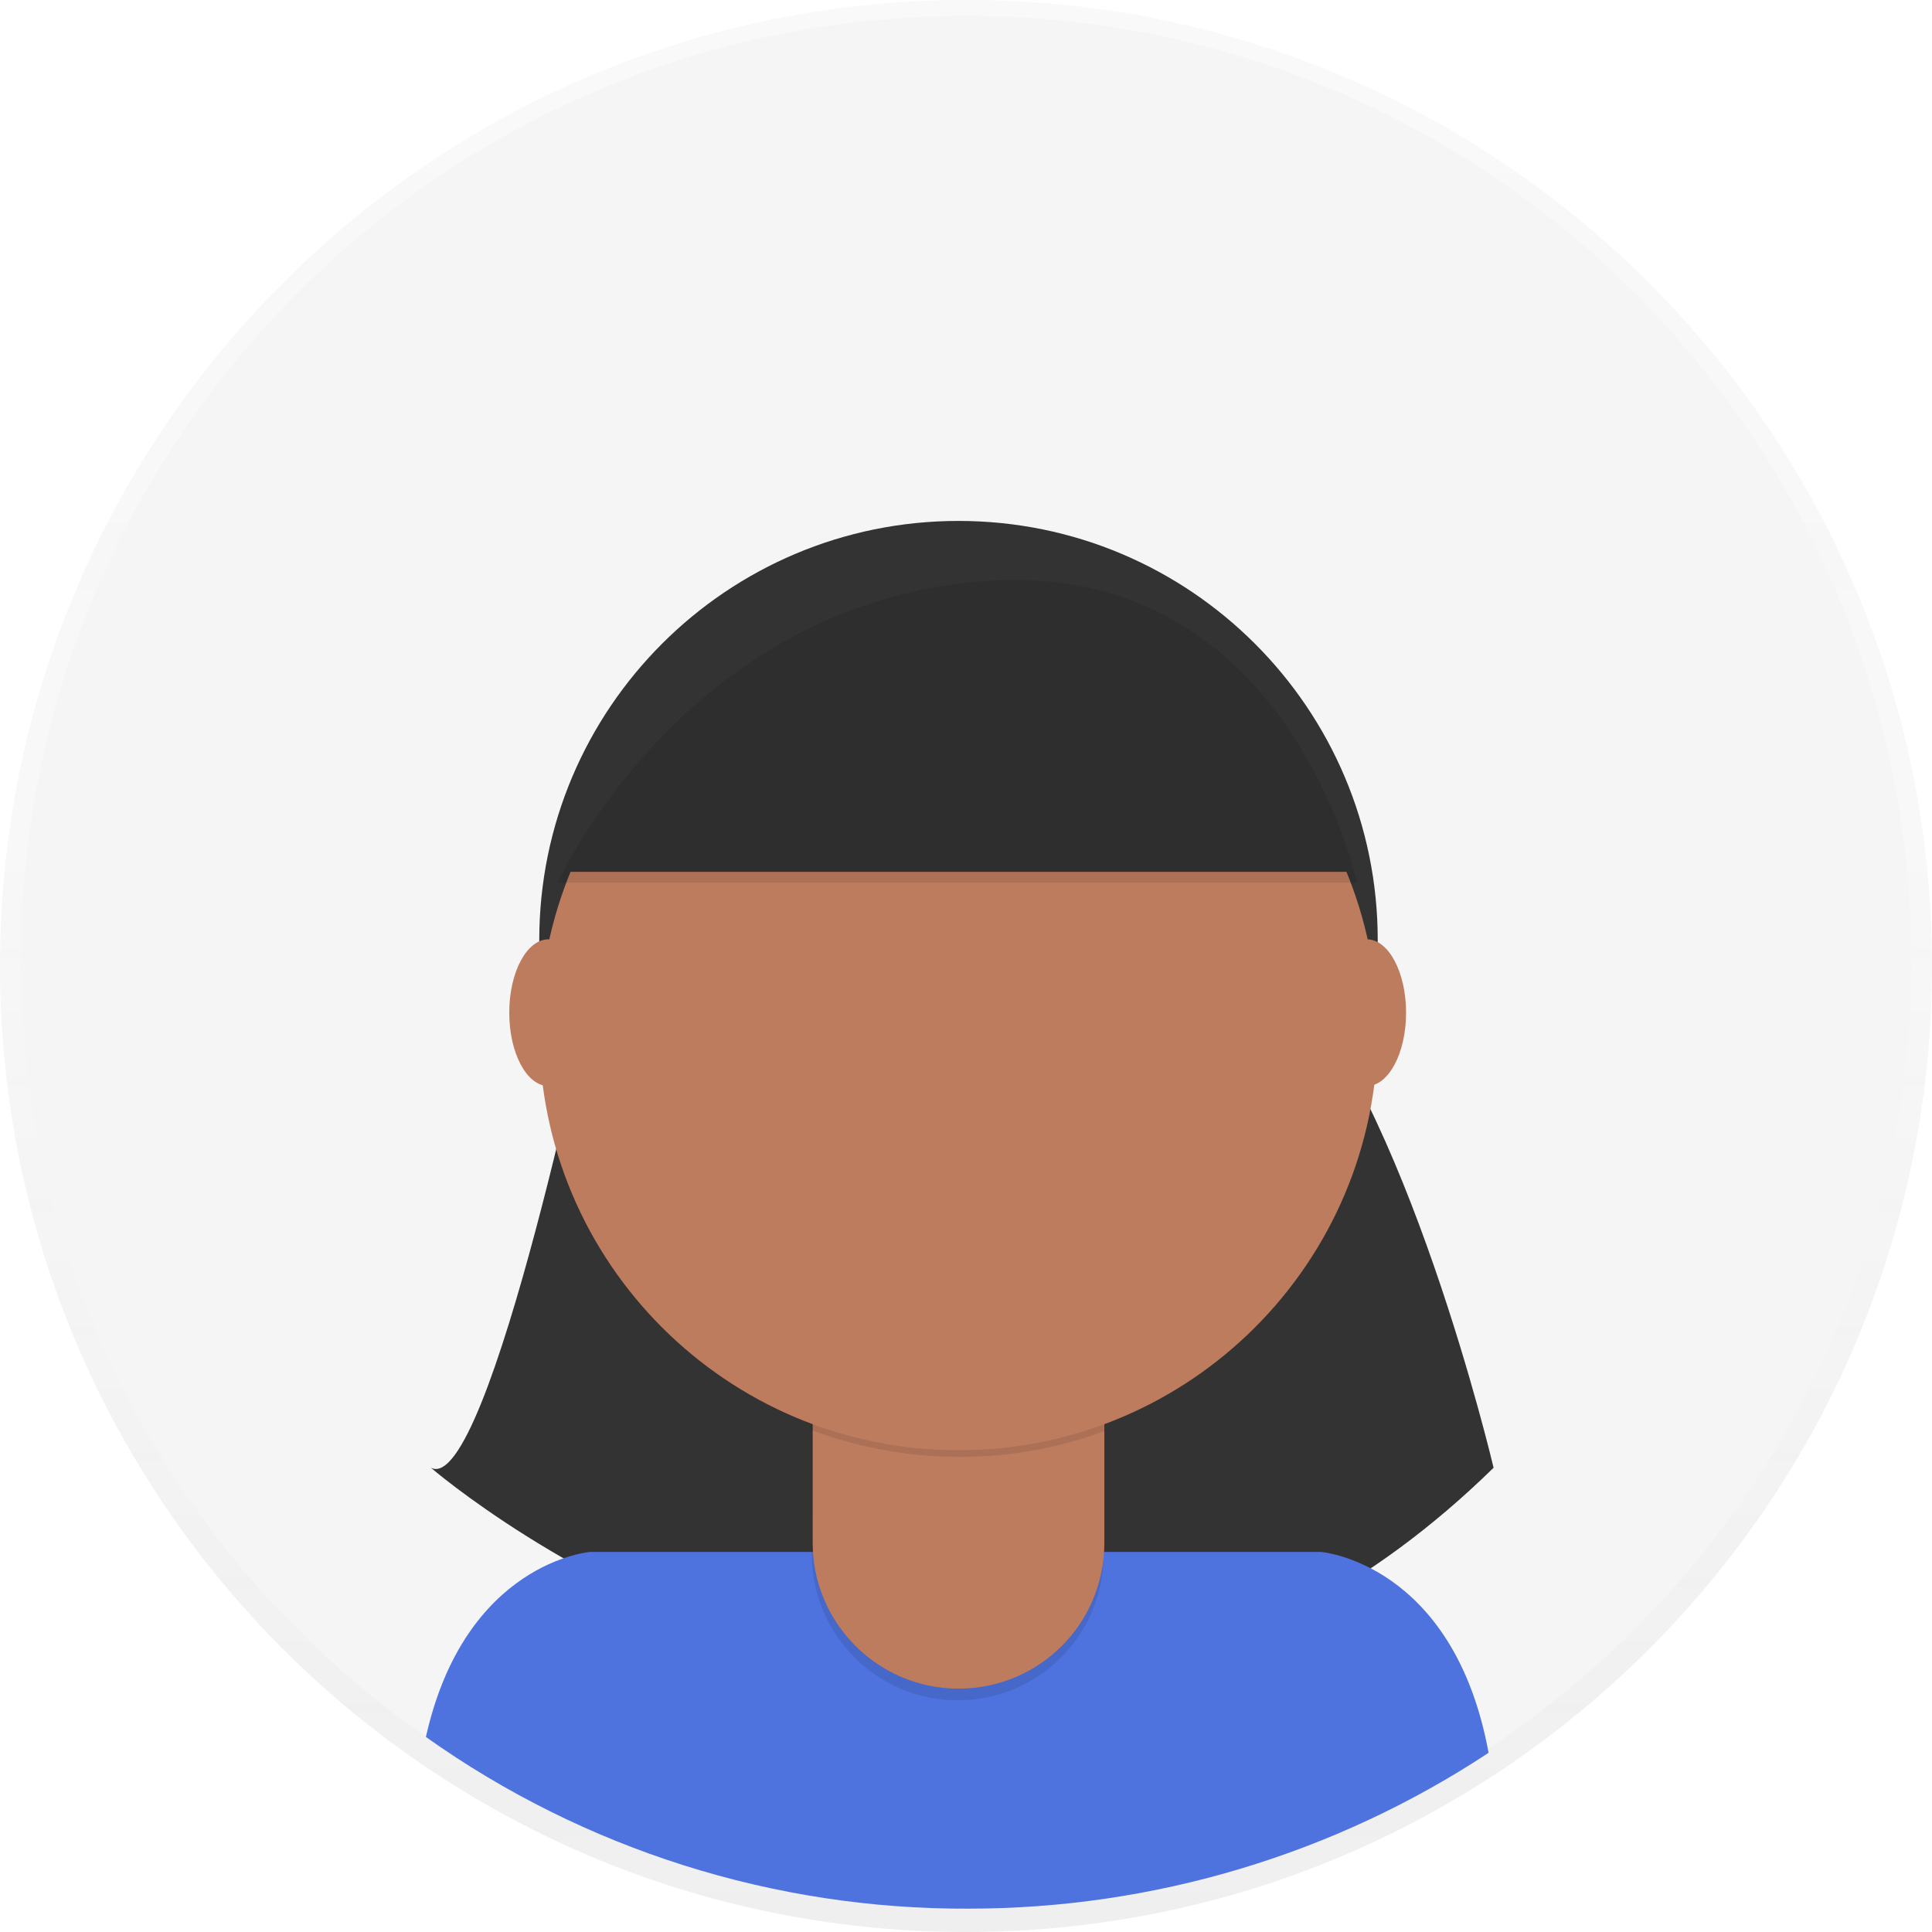
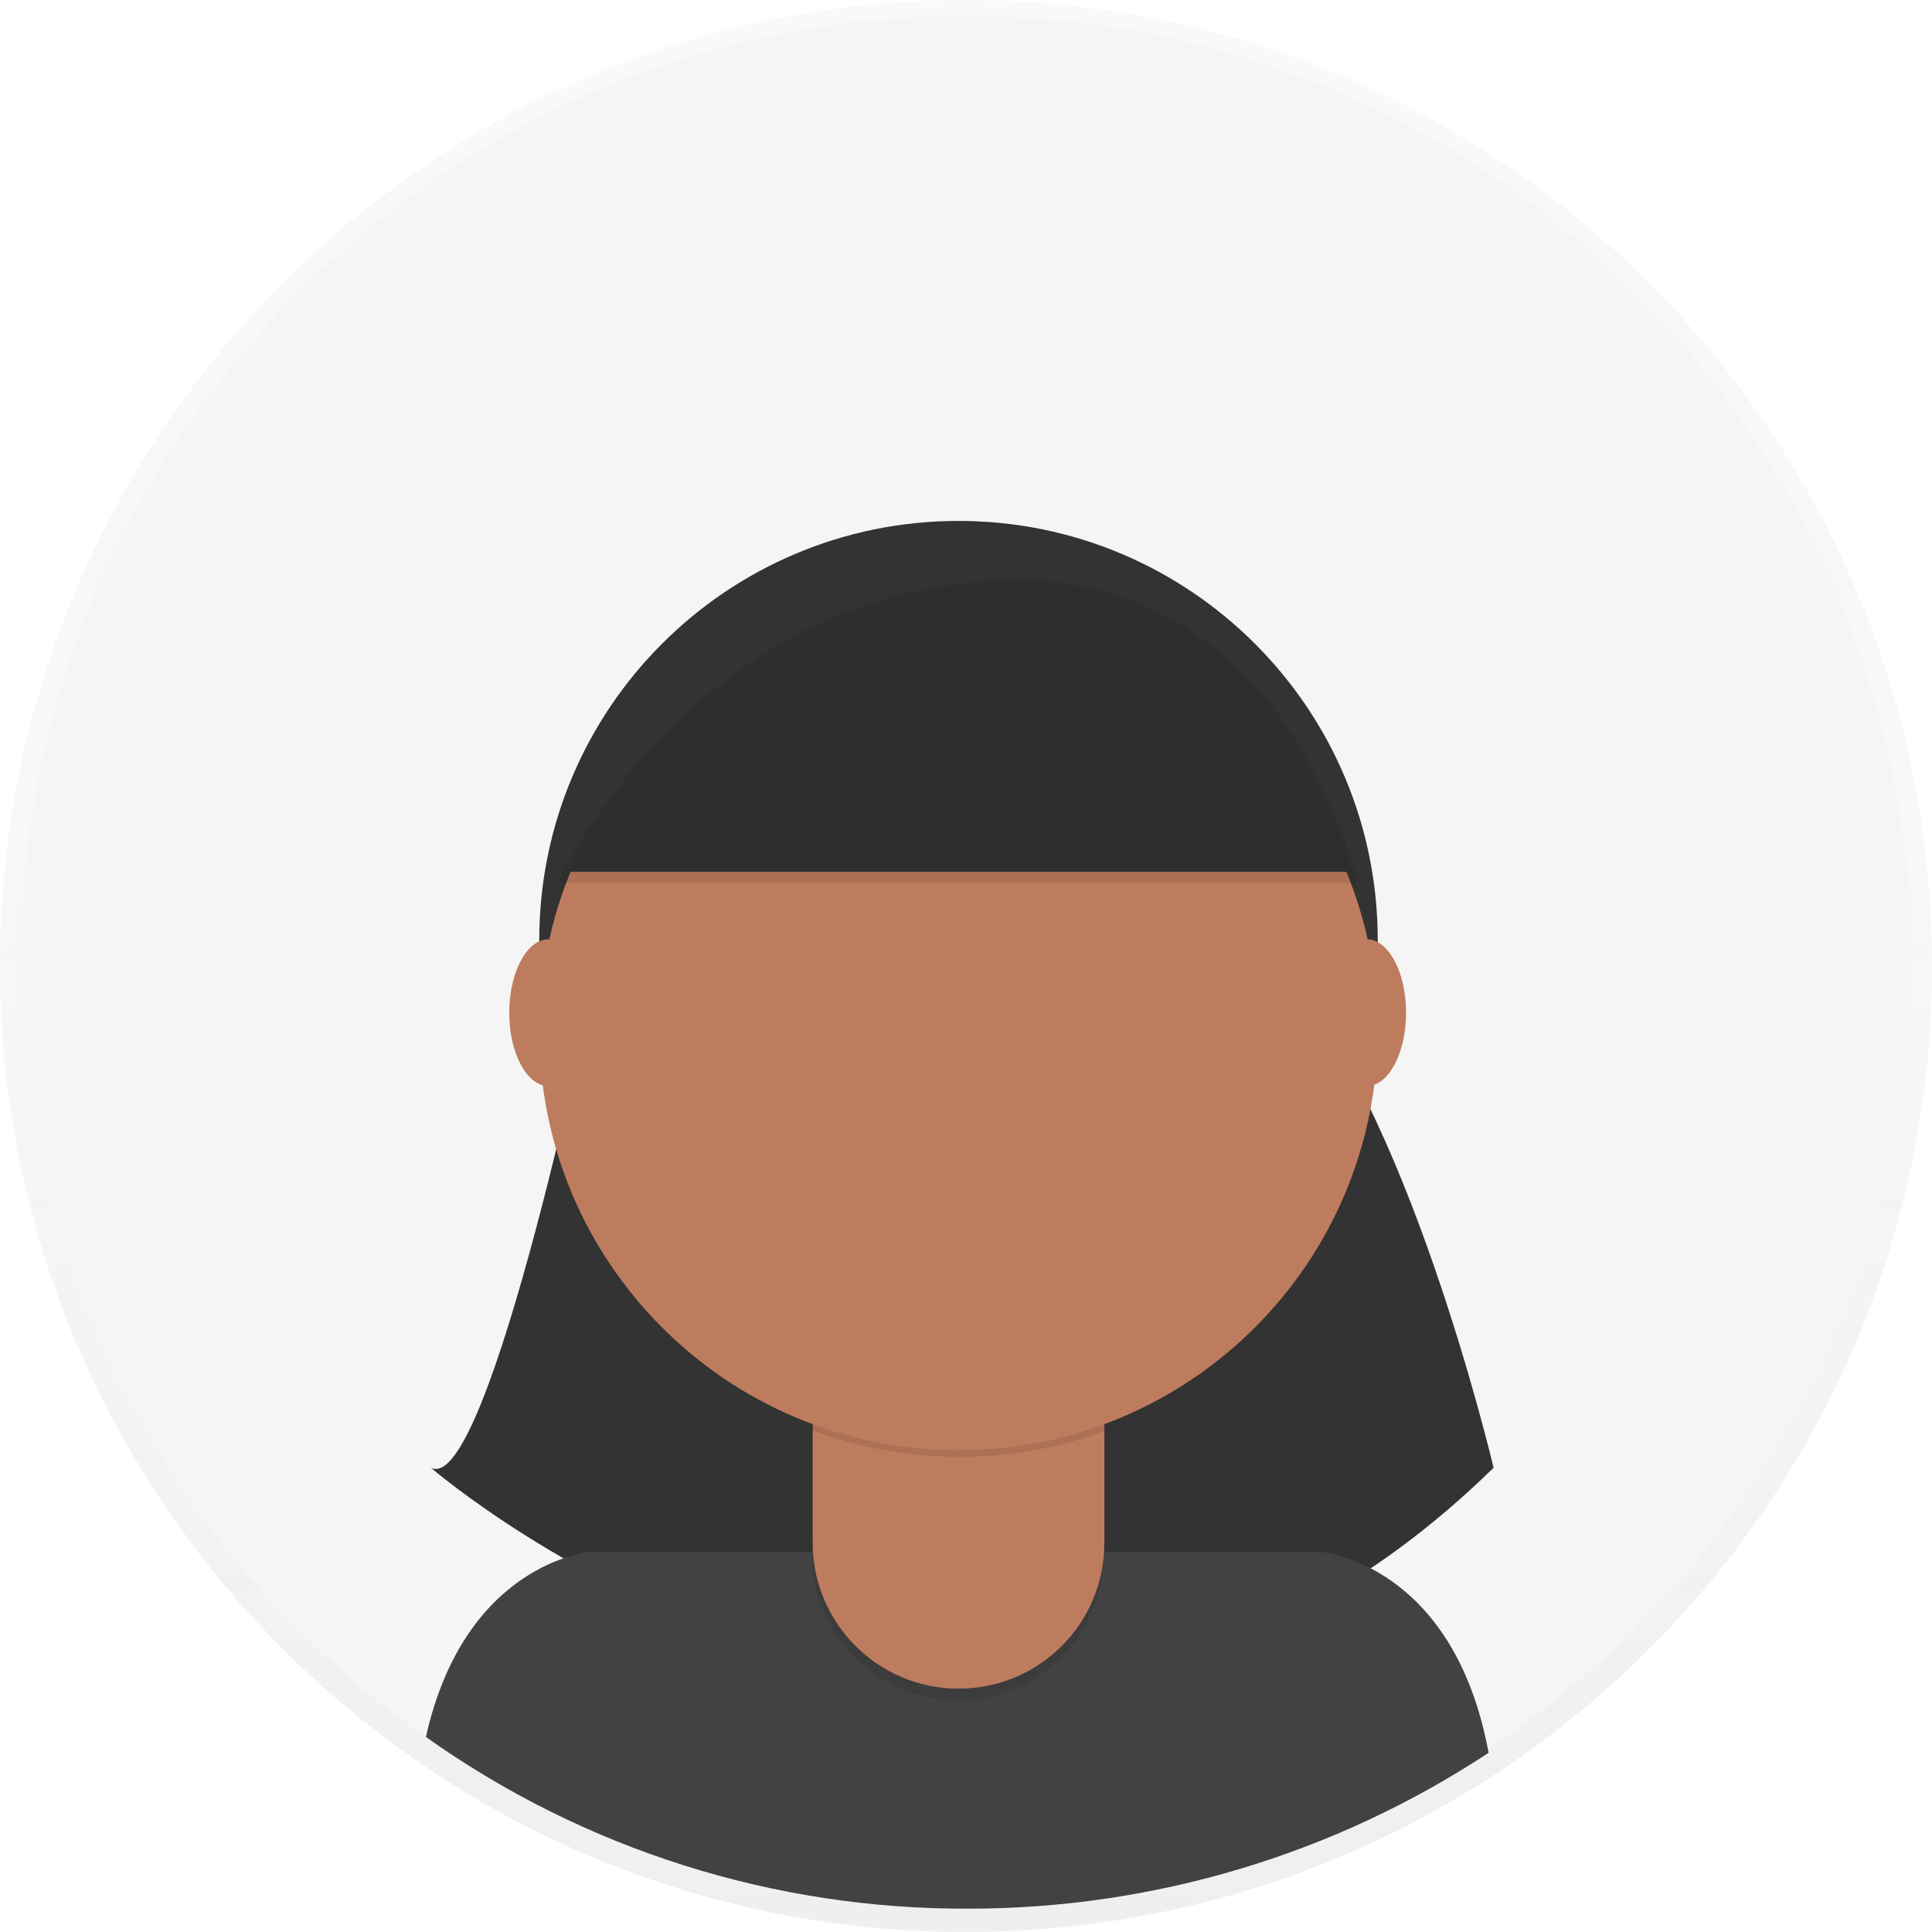
<svg xmlns="http://www.w3.org/2000/svg" version="1.1" id="_x38_8ce59e9-c4b8-4d1d-9d7a-ce0190159aa8" x="0px" y="0px" viewBox="0 0 231.8 231.8" style="enable-background:new 0 0 231.8 231.8;" xml:space="preserve">
  <style type="text/css">
	.st0{opacity:0.5;}
	.st1{fill:url(#SVGID_1_);}
	.st2{fill:#F5F5F5;}
	.st3{fill:#333333;}
- 	.st4{fill:#4E73DF;}
+ 	.st4{fill:#424242;}
	.st5{opacity:0.1;enable-background:new    ;}
	.st6{fill:#BE7C5E;}
</style>
  <g class="st0">
    <linearGradient id="SVGID_1_" gradientUnits="userSpaceOnUse" x1="115.89" y1="525.2" x2="115.89" y2="756.98" gradientTransform="matrix(1 0 0 -1 0 756.98)">
      <stop offset="0" style="stop-color:#808080;stop-opacity:0.25" />
      <stop offset="0.54" style="stop-color:#808080;stop-opacity:0.12" />
      <stop offset="1" style="stop-color:#808080;stop-opacity:0.1" />
    </linearGradient>
    <circle class="st1" cx="115.9" cy="115.9" r="115.9" />
  </g>
  <circle class="st2" cx="115.9" cy="115.3" r="113.4" />
  <path class="st3" d="M71.6,116.3c0,0-12.9,63.4-19.9,59.8c0,0,67.7,58.5,127.5,0c0,0-10.5-44.6-25.7-59.8H71.6z" />
  <path class="st4" d="M116.2,229c22.2,0,43.9-6.5,62.4-18.7c-4.2-22.8-20.1-24.1-20.1-24.1H70.8c0,0-15,1.2-19.7,22.2  C70.1,221.9,92.9,229.1,116.2,229z" />
  <circle class="st3" cx="115" cy="112.8" r="50.3" />
  <path class="st5" d="M97.3,158.4h35.1l0,0v28.1c0,9.7-7.8,17.5-17.5,17.5l0,0c-9.7,0-17.5-7.9-17.5-17.5L97.3,158.4L97.3,158.4z" />
  <path class="st6" d="M100.7,157.1h28.4c1.9,0,3.4,1.5,3.4,3.3v0v24.7c0,9.7-7.8,17.5-17.5,17.5l0,0c-9.7,0-17.5-7.9-17.5-17.5v0  v-24.7C97.4,158.6,98.9,157.1,100.7,157.1z" />
  <path class="st5" d="M97.4,171.6c11.3,4.2,23.8,4.3,35.1,0.1v-4.3H97.4V171.6z" />
  <circle class="st6" cx="115" cy="123.7" r="50.3" />
  <path class="st3" d="M66.9,104.6h95.9c0,0-8.2-38.7-44.4-36.2S66.9,104.6,66.9,104.6z" />
  <ellipse class="st6" cx="65.8" cy="121.5" rx="4.7" ry="8.8" />
  <ellipse class="st6" cx="164" cy="121.5" rx="4.7" ry="8.8" />
  <path class="st5" d="M66.9,105.9h95.9c0,0-8.2-38.7-44.4-36.2S66.9,105.9,66.9,105.9z" />
</svg>
